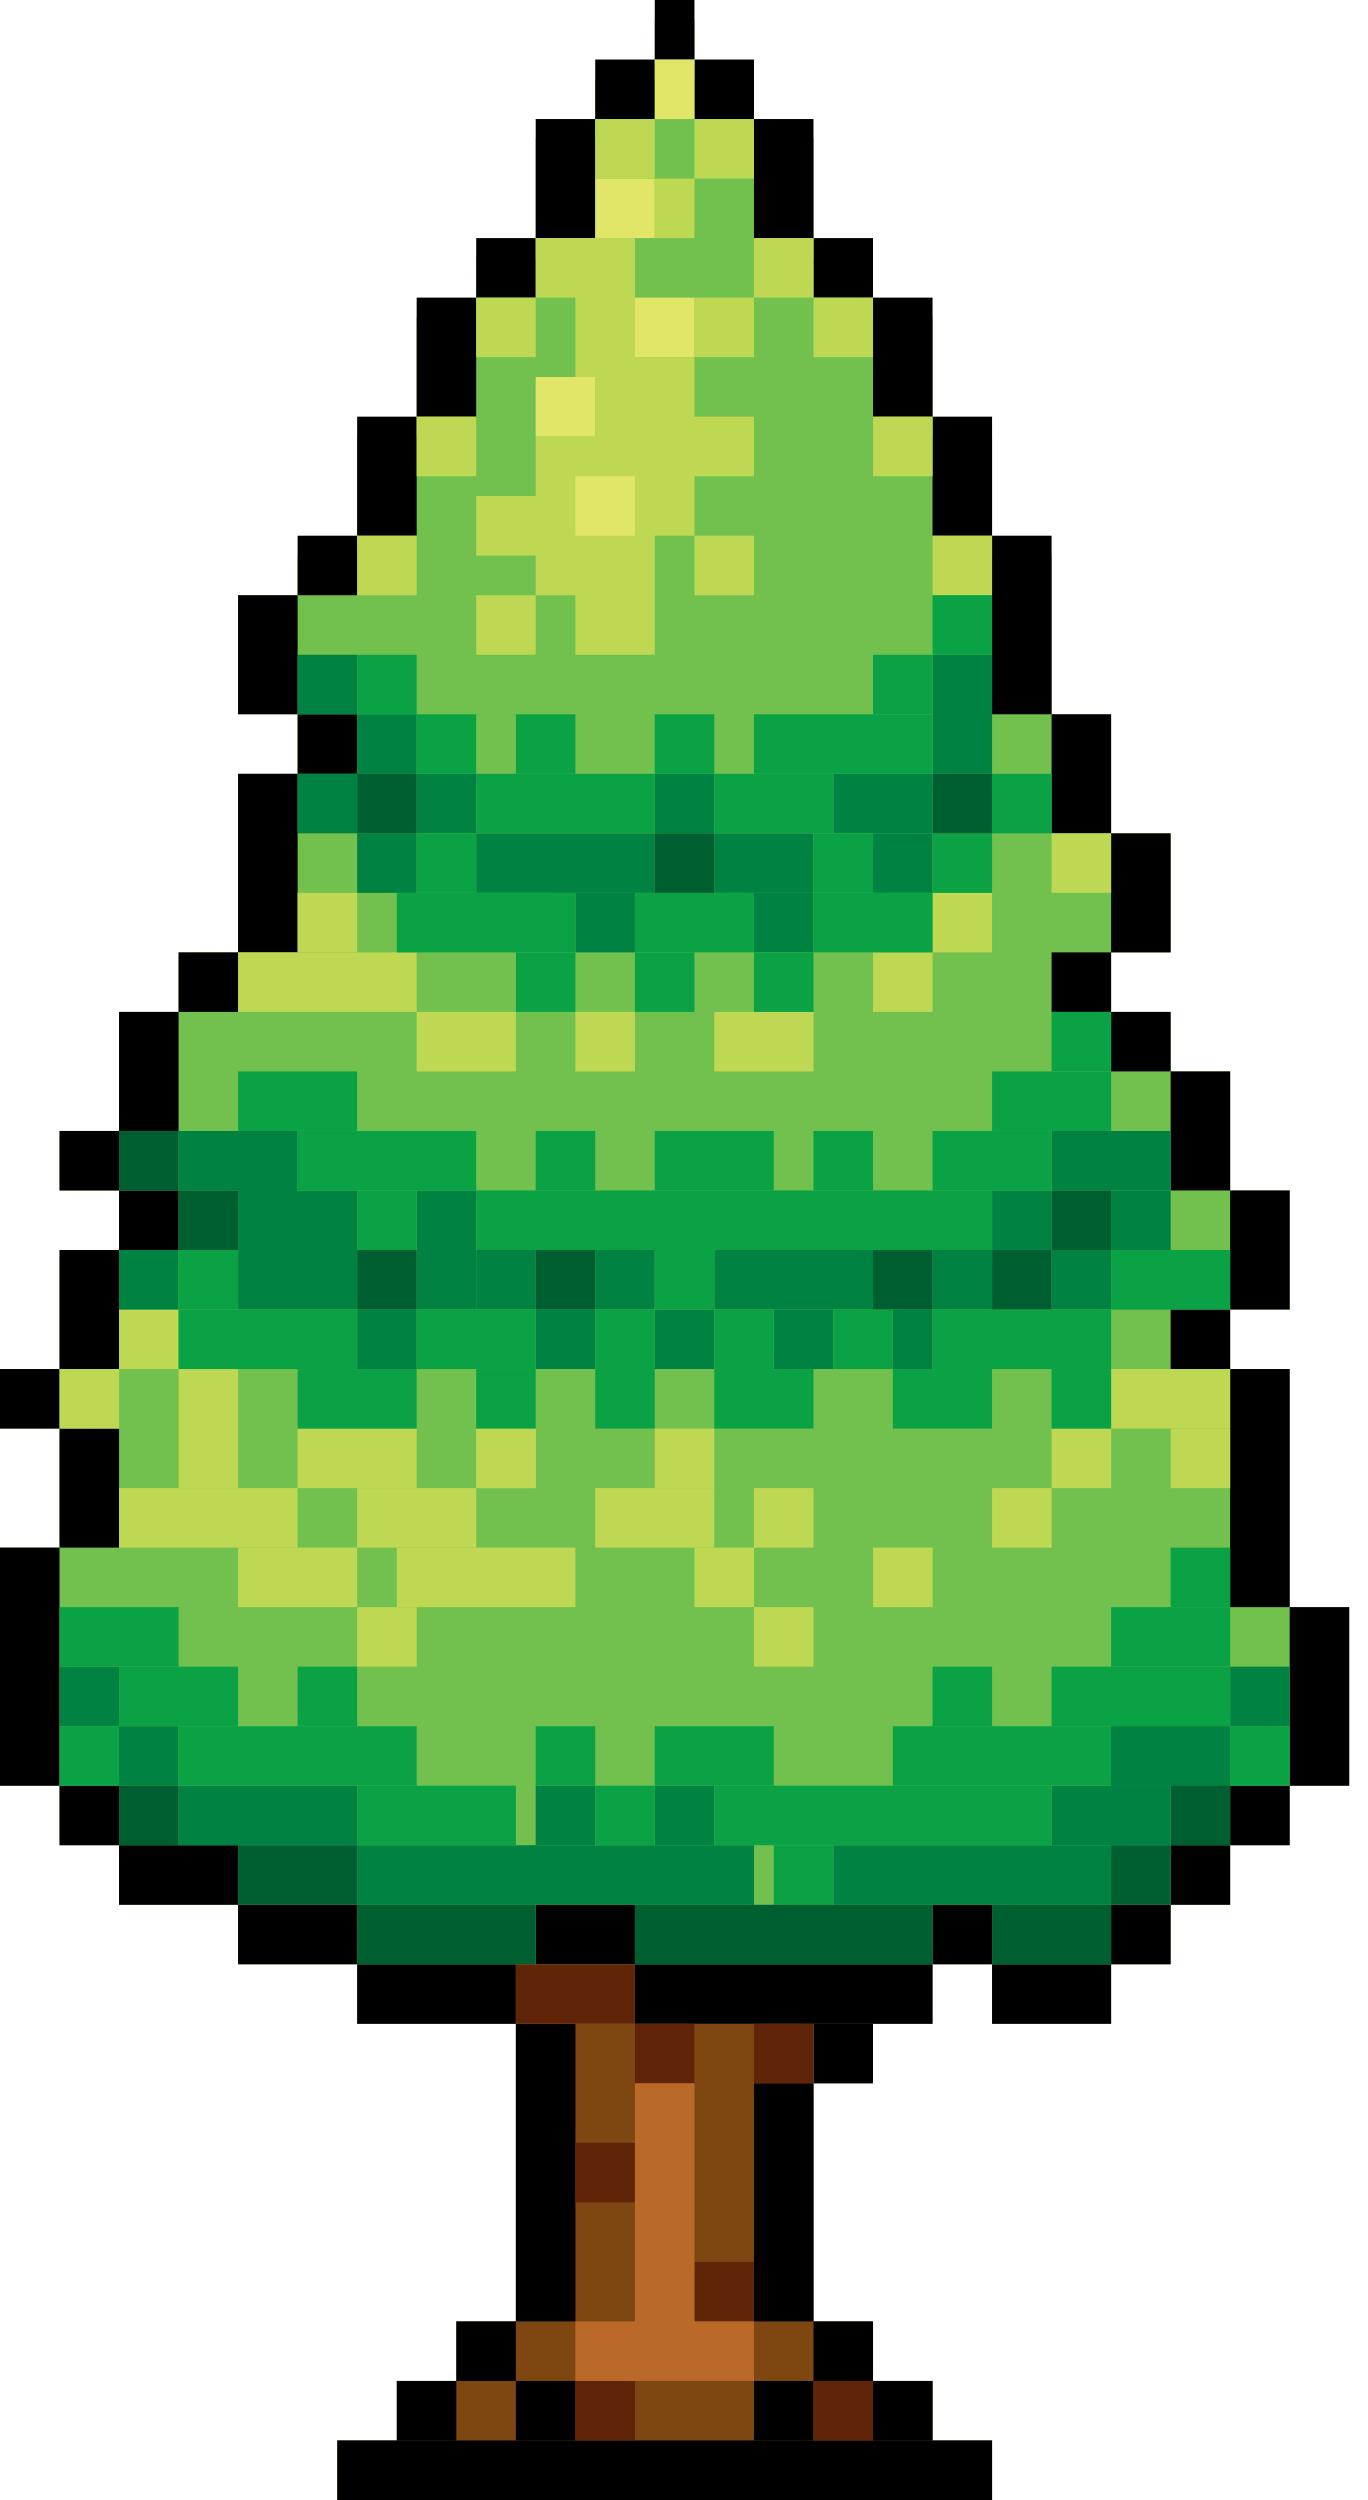
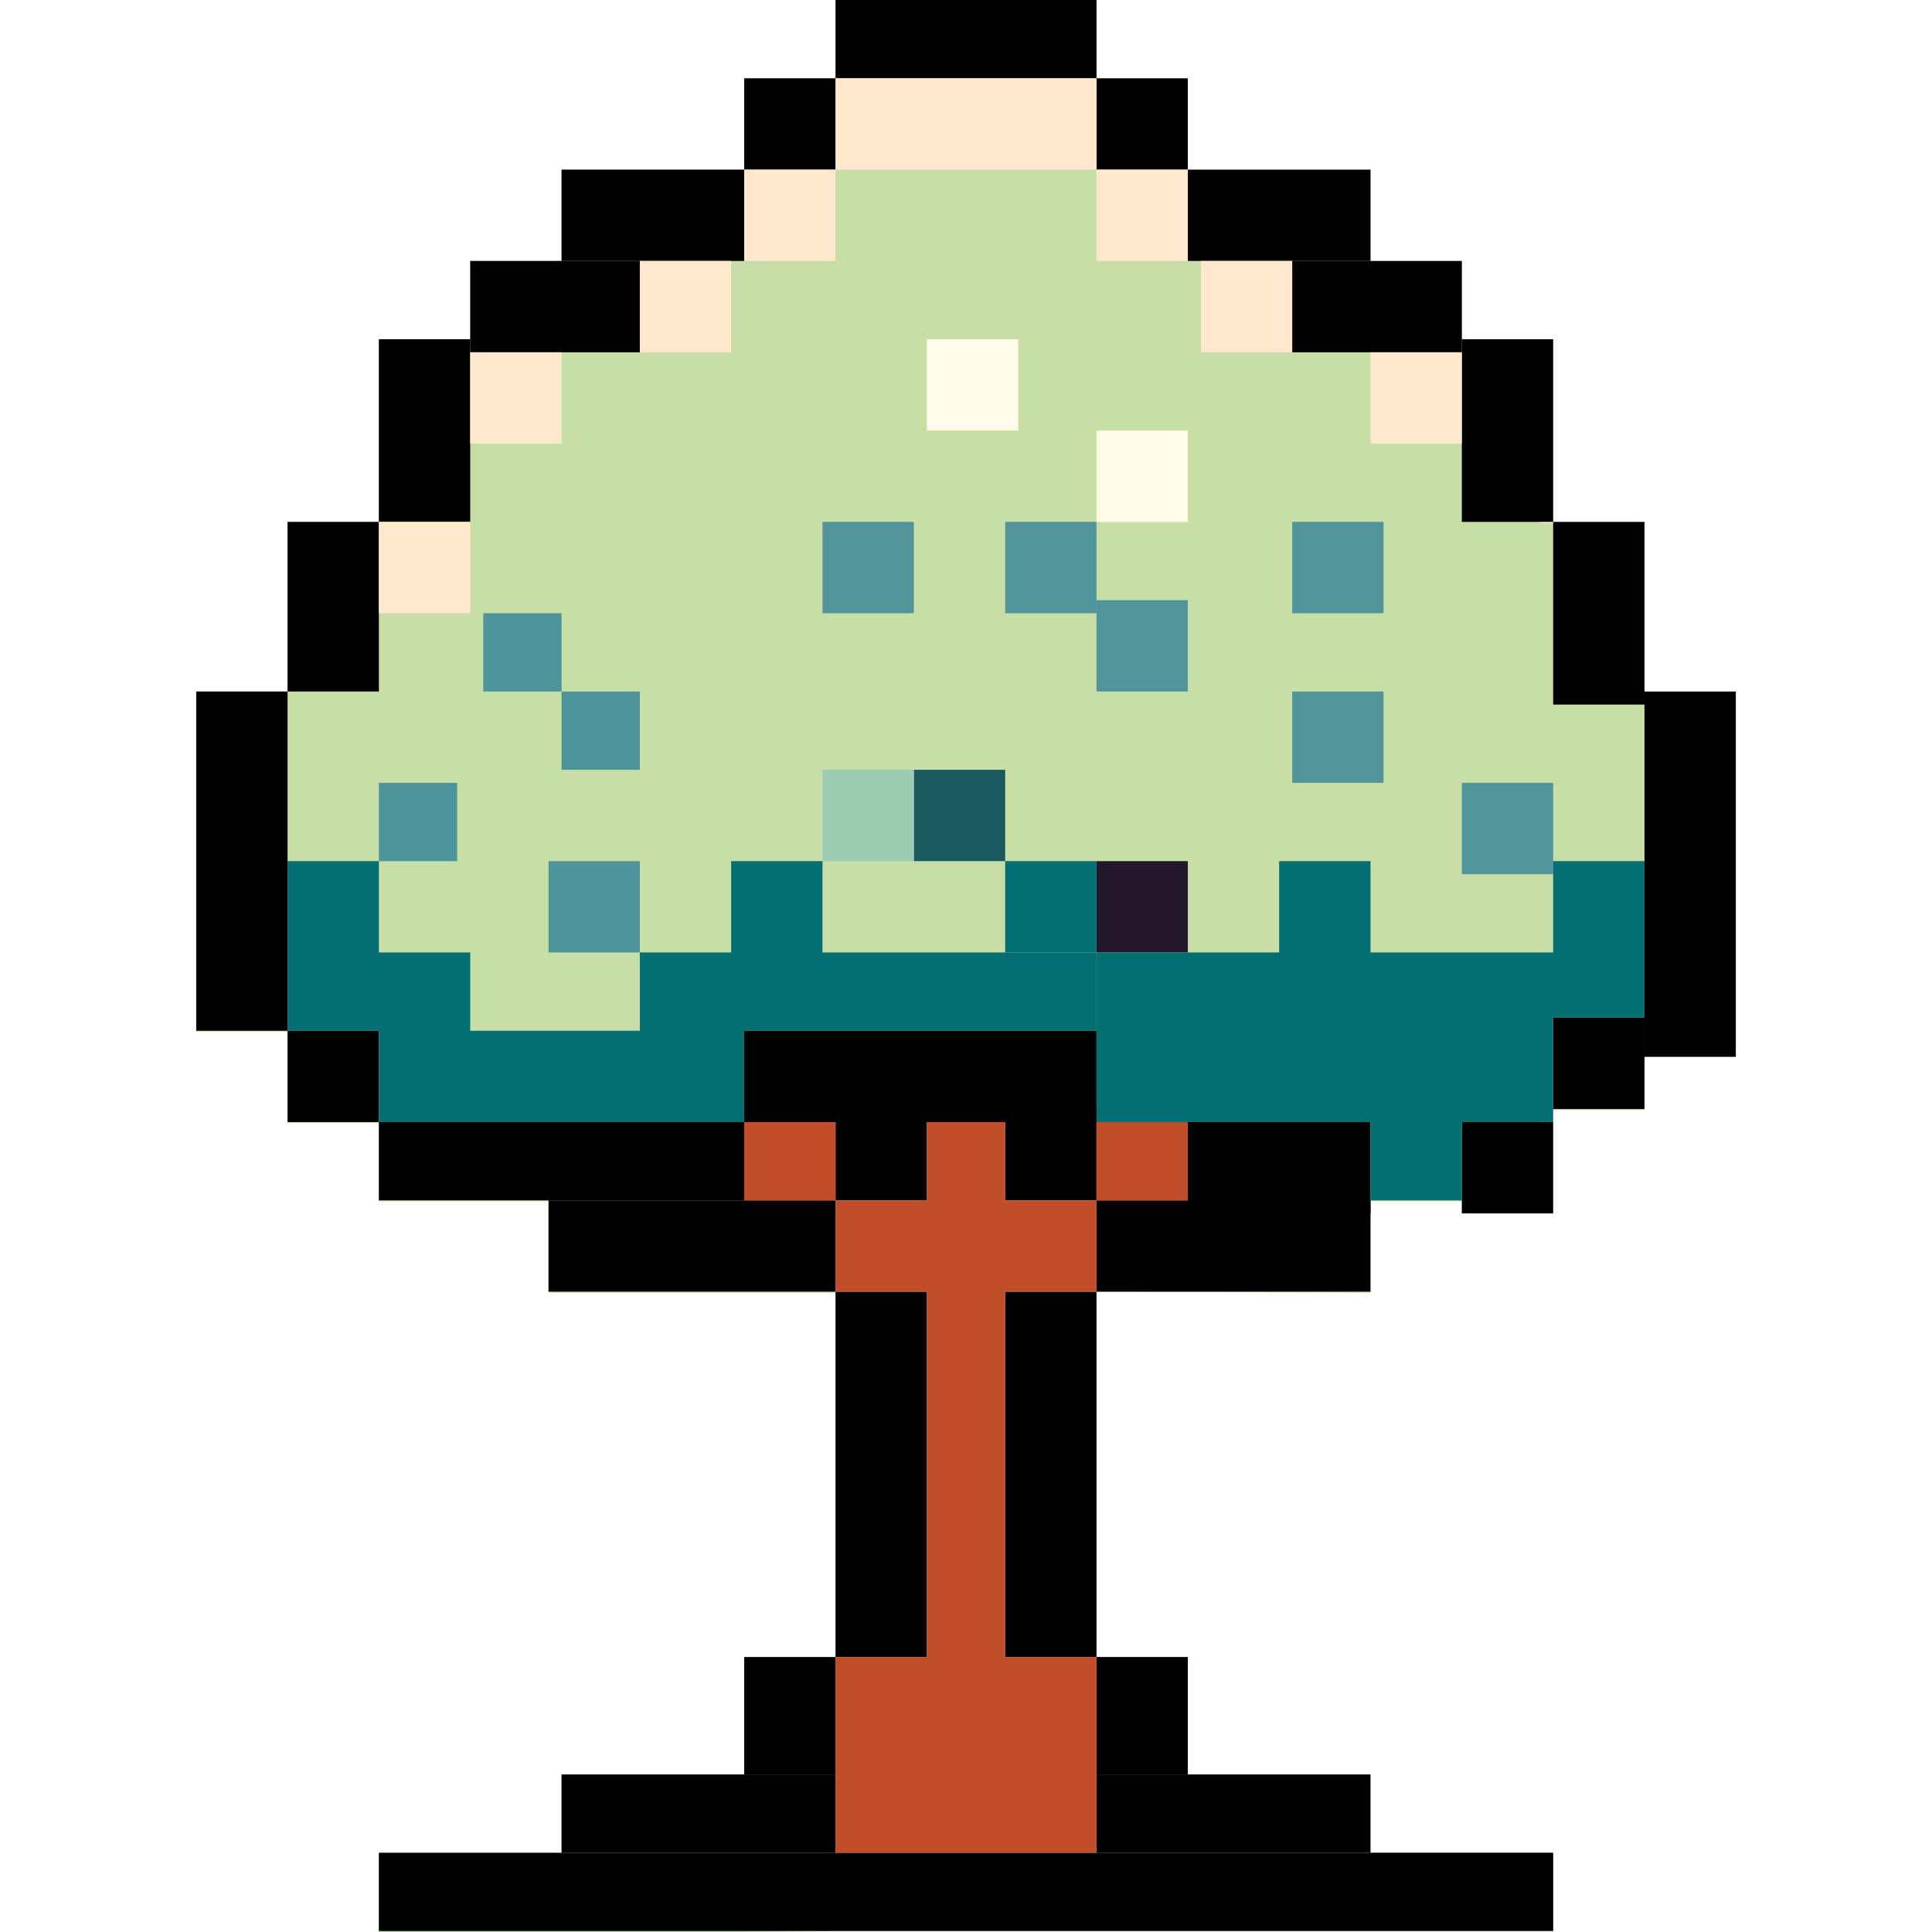
- <svg xmlns="http://www.w3.org/2000/svg" width="70" height="128" viewBox="0 0 70 128" fill="none">
-   <path d="M26.413 100.572H41.651V118.857H44.698V121.905H47.746V124.952H50.794V128H29.46H17.27V124.952H20.317V121.905H23.365V118.857H26.413V100.572Z" fill="#7E4611" />
-   <path d="M12.191 30.476H15.238V28.444H18.286V22.349H21.333V16.254H24.381V13.206H27.429V7.111H30.476V4.063H33.524V1.016H35.556V4.063H38.603V7.111H41.651V13.206H44.698V16.254H47.746V22.349H50.794V28.444H53.841V36.571H56.889V42.667H59.937V48.762H56.889V51.809H59.937V54.857H62.984V60.952H66.032V67.048H62.984V70.095H66.032V82.286H69.079V91.429H66.032V94.476H62.984V97.524H59.937V100.571H56.889V103.619H50.794V100.571H47.746V103.619H44.698V106.667H41.651V103.619H27.429H18.286V100.571H12.191V97.524H6.095V94.476H3.048V91.429H0V79.238H3.048V73.143H0V70.095H3.048V64H6.095V60.952H3.048V57.905H6.095V51.809H9.143V48.762H12.191V39.619H15.238V36.571H12.191V30.476Z" fill="#72C14E" />
-   <rect x="33.524" width="2.032" height="3.048" fill="black" />
-   <rect x="27.428" y="6.095" width="3.048" height="6.095" fill="black" />
-   <rect x="24.381" y="12.19" width="3.048" height="3.048" fill="black" />
-   <rect x="15.238" y="36.572" width="3.048" height="3.048" fill="black" />
-   <rect x="12.19" y="39.619" width="3.048" height="9.143" fill="black" />
-   <rect x="9.143" y="48.762" width="3.048" height="3.048" fill="black" />
-   <rect x="6.095" y="51.81" width="3.048" height="6.095" fill="black" />
-   <rect x="3.048" y="57.905" width="3.048" height="3.048" fill="black" />
-   <rect x="6.095" y="60.952" width="3.048" height="3.048" fill="black" />
-   <rect x="3.048" y="64" width="3.048" height="6.095" fill="black" />
-   <rect y="70.095" width="3.048" height="3.048" fill="black" />
-   <rect x="3.048" y="73.143" width="3.048" height="6.095" fill="black" />
-   <rect y="79.238" width="3.048" height="12.191" fill="black" />
-   <rect x="3.048" y="91.428" width="3.048" height="3.048" fill="black" />
-   <rect x="23.365" y="118.857" width="3.048" height="3.048" fill="black" />
-   <rect x="38.603" y="121.905" width="3.048" height="3.048" fill="black" />
-   <rect x="26.413" y="121.905" width="3.048" height="3.048" fill="black" />
-   <rect x="50.794" y="100.572" width="6.095" height="3.048" fill="black" />
-   <rect x="32.508" y="100.572" width="15.238" height="3.048" fill="black" />
-   <rect x="27.428" y="97.524" width="5.079" height="3.048" fill="black" />
-   <rect x="47.746" y="97.524" width="3.048" height="3.048" fill="black" />
-   <rect x="66.032" y="82.286" width="3.048" height="9.143" fill="black" />
-   <rect x="50.794" y="27.428" width="3.048" height="9.143" fill="black" />
-   <rect x="47.746" y="21.333" width="3.048" height="6.095" fill="black" />
-   <rect x="44.699" y="15.238" width="3.048" height="6.095" fill="black" />
-   <rect x="53.841" y="36.572" width="3.048" height="6.095" fill="black" />
-   <rect x="62.984" y="60.952" width="3.048" height="6.095" fill="black" />
-   <rect x="59.937" y="54.857" width="3.048" height="6.095" fill="black" />
-   <rect x="56.889" y="42.667" width="3.048" height="6.095" fill="black" />
-   <rect x="62.984" y="70.095" width="3.048" height="12.191" fill="black" />
-   <rect x="62.984" y="91.428" width="3.048" height="3.048" fill="black" />
-   <rect x="59.937" y="67.048" width="3.048" height="3.048" fill="black" />
-   <rect x="53.841" y="48.762" width="3.048" height="3.048" fill="black" />
-   <rect x="56.889" y="51.81" width="3.048" height="3.048" fill="black" />
-   <rect x="59.937" y="94.476" width="3.048" height="3.048" fill="black" />
-   <rect x="56.889" y="97.524" width="3.048" height="3.048" fill="black" />
-   <rect x="41.651" y="103.619" width="3.048" height="3.048" fill="black" />
-   <rect x="41.651" y="118.857" width="3.048" height="3.048" fill="black" />
-   <rect x="44.699" y="121.905" width="3.048" height="3.048" fill="black" />
-   <rect x="17.27" y="124.952" width="33.524" height="3.048" fill="black" />
-   <rect x="20.317" y="121.905" width="3.048" height="3.048" fill="black" />
-   <rect x="6.095" y="94.476" width="6.095" height="3.048" fill="black" />
-   <rect x="12.19" y="97.524" width="6.095" height="3.048" fill="black" />
-   <rect x="18.286" y="100.572" width="8.127" height="3.048" fill="black" />
-   <rect x="26.413" y="103.619" width="3.048" height="15.238" fill="black" />
-   <rect x="38.603" y="106.667" width="3.048" height="12.191" fill="black" />
-   <rect x="12.19" y="30.476" width="3.048" height="6.095" fill="black" />
-   <rect x="15.238" y="27.428" width="3.048" height="3.048" fill="black" />
-   <rect x="18.286" y="21.333" width="3.048" height="6.095" fill="black" />
-   <rect x="21.333" y="15.238" width="3.048" height="6.095" fill="black" />
-   <rect x="41.651" y="12.19" width="3.048" height="3.048" fill="black" />
-   <rect x="38.603" y="6.095" width="3.048" height="6.095" fill="black" />
-   <rect x="35.556" y="3.048" width="3.048" height="3.048" fill="black" />
-   <rect x="30.476" y="3.048" width="3.048" height="3.048" fill="black" />
-   <rect x="33.524" y="3.048" width="2.032" height="3.048" fill="#E1E668" />
-   <rect x="30.476" y="9.143" width="3.048" height="3.048" fill="#E1E668" />
-   <rect x="30.476" y="6.095" width="3.048" height="3.048" fill="#BED853" />
-   <rect x="33.524" y="9.143" width="2.032" height="3.048" fill="#BED853" />
-   <rect x="35.556" y="15.238" width="3.048" height="3.048" fill="#BED853" />
-   <rect x="24.381" y="15.238" width="3.048" height="3.048" fill="#BED853" />
-   <rect x="21.333" y="21.333" width="3.048" height="3.048" fill="#BED853" />
-   <rect x="18.286" y="27.428" width="3.048" height="3.048" fill="#BED853" />
-   <rect x="24.381" y="30.476" width="3.048" height="3.048" fill="#BED853" />
-   <rect x="15.238" y="45.714" width="3.048" height="3.048" fill="#BED853" />
-   <rect x="29.46" y="51.81" width="3.048" height="3.048" fill="#BED853" />
-   <rect x="6.095" y="67.048" width="3.048" height="3.048" fill="#BED853" />
-   <rect x="24.381" y="73.143" width="3.048" height="3.048" fill="#BED853" />
-   <rect x="24.381" y="73.143" width="3.048" height="3.048" fill="#BED853" />
-   <rect x="50.794" y="76.19" width="3.048" height="3.048" fill="#BED853" />
-   <rect x="56.889" y="70.095" width="6.095" height="3.048" fill="#BED853" />
-   <rect x="59.937" y="73.143" width="3.048" height="3.048" fill="#BED853" />
-   <rect x="53.841" y="73.143" width="3.048" height="3.048" fill="#BED853" />
-   <rect x="44.699" y="79.238" width="3.048" height="3.048" fill="#BED853" />
-   <rect x="38.603" y="82.286" width="3.048" height="3.048" fill="#BED853" />
-   <rect x="35.556" y="79.238" width="3.048" height="3.048" fill="#BED853" />
-   <rect x="38.603" y="76.19" width="3.048" height="3.048" fill="#BED853" />
-   <rect x="33.524" y="73.143" width="3.048" height="3.048" fill="#BED853" />
-   <rect x="15.238" y="73.143" width="6.095" height="3.048" fill="#BED853" />
-   <rect x="20.317" y="79.238" width="9.143" height="3.048" fill="#BED853" />
-   <rect x="18.286" y="76.19" width="6.095" height="3.048" fill="#BED853" />
-   <rect x="30.476" y="76.19" width="6.095" height="3.048" fill="#BED853" />
-   <rect x="18.286" y="82.286" width="3.048" height="3.048" fill="#BED853" />
-   <rect x="12.19" y="79.238" width="6.095" height="3.048" fill="#BED853" />
-   <rect x="9.143" y="70.095" width="3.048" height="6.095" fill="#BED853" />
-   <rect x="6.095" y="76.19" width="9.143" height="3.048" fill="#BED853" />
-   <rect x="3.048" y="70.095" width="3.048" height="3.048" fill="#BED853" />
-   <rect x="44.699" y="48.762" width="3.048" height="3.048" fill="#BED853" />
-   <rect x="47.746" y="45.714" width="3.048" height="3.048" fill="#BED853" />
-   <rect x="53.841" y="42.667" width="3.048" height="3.048" fill="#BED853" />
-   <rect x="12.19" y="48.762" width="9.143" height="3.048" fill="#BED853" />
-   <rect x="21.333" y="51.81" width="5.079" height="3.048" fill="#BED853" />
-   <rect x="36.572" y="51.81" width="5.079" height="3.048" fill="#BED853" />
-   <rect x="35.556" y="27.428" width="3.048" height="3.048" fill="#BED853" />
-   <path d="M27.428 12.19H32.508V15.238V18.286H35.556V21.333H38.603V24.381H35.556V27.428H33.524V33.524H29.46V30.476H27.428V28.444H24.381V25.397H27.428V22.349H30.476V19.302H29.46V15.238H27.428V12.19Z" fill="#BED853" />
-   <rect x="47.746" y="27.428" width="3.048" height="3.048" fill="#BED853" />
-   <rect x="44.699" y="21.333" width="3.048" height="3.048" fill="#BED853" />
-   <rect x="41.651" y="15.238" width="3.048" height="3.048" fill="#BED853" />
-   <rect x="38.603" y="12.19" width="3.048" height="3.048" fill="#BED853" />
-   <rect x="35.556" y="6.095" width="3.048" height="3.048" fill="#BED853" />
-   <rect x="29.46" y="24.381" width="3.048" height="3.048" fill="#E1E668" />
-   <rect x="27.428" y="19.302" width="3.048" height="3.048" fill="#E1E668" />
-   <rect x="32.508" y="15.238" width="3.048" height="3.048" fill="#E1E668" />
-   <rect x="15.238" y="33.524" width="3.048" height="3.048" fill="#008242" />
-   <rect x="42.667" y="39.619" width="5.079" height="3.048" fill="#008242" />
-   <rect x="29.46" y="45.714" width="3.048" height="3.048" fill="#008242" />
-   <rect x="44.699" y="42.667" width="3.048" height="3.048" fill="#008242" />
-   <rect x="33.524" y="39.619" width="3.048" height="3.048" fill="#008242" />
-   <rect x="38.603" y="45.714" width="3.048" height="3.048" fill="#008242" />
-   <rect x="47.746" y="33.524" width="3.048" height="6.095" fill="#008242" />
-   <rect x="36.572" y="42.667" width="5.079" height="3.048" fill="#008242" />
-   <rect x="24.381" y="42.667" width="9.143" height="3.048" fill="#008242" />
-   <rect x="21.333" y="39.619" width="3.048" height="3.048" fill="#008242" />
-   <rect x="18.286" y="42.667" width="3.048" height="3.048" fill="#008242" />
-   <rect x="18.286" y="67.048" width="3.048" height="3.048" fill="#008242" />
-   <rect x="3.048" y="85.333" width="3.048" height="3.048" fill="#008242" />
-   <rect x="6.095" y="88.381" width="3.048" height="3.048" fill="#008242" />
-   <rect x="9.143" y="91.428" width="9.143" height="3.048" fill="#008242" />
-   <rect x="18.286" y="94.476" width="20.317" height="3.048" fill="#008242" />
-   <rect x="42.667" y="94.476" width="14.222" height="3.048" fill="#008242" />
-   <rect x="53.841" y="91.428" width="6.095" height="3.048" fill="#008242" />
-   <rect x="56.889" y="88.381" width="6.095" height="3.048" fill="#008242" />
-   <rect x="56.889" y="88.381" width="6.095" height="3.048" fill="#008242" />
-   <rect x="62.984" y="85.333" width="3.048" height="3.048" fill="#008242" />
-   <rect x="33.524" y="91.428" width="3.048" height="3.048" fill="#008242" />
-   <rect x="27.428" y="91.428" width="3.048" height="3.048" fill="#008242" />
-   <rect x="6.095" y="64" width="3.048" height="3.048" fill="#008242" />
-   <rect x="27.428" y="67.048" width="3.048" height="3.048" fill="#008242" />
-   <rect x="45.714" y="67.048" width="2.032" height="3.048" fill="#008242" />
-   <rect x="39.619" y="67.048" width="3.048" height="3.048" fill="#008242" />
-   <rect x="50.794" y="60.952" width="3.048" height="3.048" fill="#008242" />
-   <rect x="53.841" y="57.905" width="6.095" height="3.048" fill="#008242" />
-   <rect x="56.889" y="60.952" width="3.048" height="3.048" fill="#008242" />
-   <rect x="53.841" y="64" width="3.048" height="3.048" fill="#008242" />
-   <rect x="47.746" y="64" width="3.048" height="3.048" fill="#008242" />
-   <rect x="36.572" y="64" width="8.127" height="3.048" fill="#008242" />
-   <rect x="33.524" y="67.048" width="3.048" height="3.048" fill="#008242" />
-   <rect x="30.476" y="64" width="3.048" height="3.048" fill="#008242" />
-   <rect x="24.381" y="64" width="3.048" height="3.048" fill="#008242" />
-   <rect x="21.333" y="60.952" width="3.048" height="6.095" fill="#008242" />
-   <rect x="18.286" y="36.572" width="3.048" height="3.048" fill="#008242" />
-   <path d="M9.143 57.905H15.238V60.952H18.286V67.048H12.19V60.952H9.143V57.905Z" fill="#008242" />
-   <rect x="15.238" y="39.619" width="3.048" height="3.048" fill="#008242" />
-   <rect x="18.286" y="33.524" width="3.048" height="3.048" fill="#0BA245" />
-   <rect x="21.333" y="36.572" width="3.048" height="3.048" fill="#0BA245" />
-   <rect x="36.572" y="39.619" width="6.095" height="3.048" fill="#0BA245" />
-   <rect x="38.603" y="36.572" width="9.143" height="3.048" fill="#0BA245" />
-   <rect x="33.524" y="36.572" width="3.048" height="3.048" fill="#0BA245" />
-   <rect x="44.699" y="33.524" width="3.048" height="3.048" fill="#0BA245" />
-   <rect x="47.746" y="30.476" width="3.048" height="3.048" fill="#0BA245" />
-   <rect x="41.651" y="45.714" width="6.095" height="3.048" fill="#0BA245" />
-   <rect x="47.746" y="42.667" width="3.048" height="3.048" fill="#0BA245" />
-   <rect x="32.508" y="45.714" width="6.095" height="3.048" fill="#0BA245" />
-   <rect x="41.651" y="42.667" width="3.048" height="3.048" fill="#0BA245" />
-   <rect x="38.603" y="48.762" width="3.048" height="3.048" fill="#0BA245" />
-   <rect x="32.508" y="48.762" width="3.048" height="3.048" fill="#0BA245" />
-   <rect x="26.413" y="48.762" width="3.048" height="3.048" fill="#0BA245" />
-   <rect x="50.794" y="39.619" width="3.048" height="3.048" fill="#0BA245" />
-   <rect x="26.413" y="36.572" width="3.048" height="3.048" fill="#0BA245" />
-   <rect x="21.333" y="42.667" width="3.048" height="3.048" fill="#0BA245" />
-   <rect x="24.381" y="39.619" width="9.143" height="3.048" fill="#0BA245" />
-   <rect x="20.317" y="45.714" width="9.143" height="3.048" fill="#0BA245" />
-   <rect x="15.238" y="57.905" width="9.143" height="3.048" fill="#0BA245" />
-   <rect x="12.19" y="54.857" width="6.095" height="3.048" fill="#0BA245" />
-   <rect x="33.524" y="57.905" width="6.095" height="3.048" fill="#0BA245" />
-   <rect x="27.428" y="57.905" width="3.048" height="3.048" fill="#0BA245" />
-   <rect x="9.143" y="64" width="3.048" height="3.048" fill="#0BA245" />
-   <rect x="42.667" y="67.048" width="3.048" height="3.048" fill="#0BA245" />
-   <rect x="24.381" y="70.095" width="3.048" height="3.048" fill="#0BA245" />
-   <rect x="36.572" y="67.048" width="3.048" height="3.048" fill="#0BA245" />
-   <rect x="47.746" y="67.048" width="9.143" height="3.048" fill="#0BA245" />
-   <rect x="53.841" y="70.095" width="3.048" height="3.048" fill="#0BA245" />
-   <rect x="45.714" y="70.095" width="5.079" height="3.048" fill="#0BA245" />
-   <rect x="36.572" y="70.095" width="5.079" height="3.048" fill="#0BA245" />
-   <rect x="30.476" y="67.048" width="3.048" height="6.095" fill="#0BA245" />
-   <rect x="9.143" y="67.048" width="9.143" height="3.048" fill="#0BA245" />
-   <rect x="15.238" y="70.095" width="6.095" height="3.048" fill="#0BA245" />
-   <rect x="3.048" y="82.286" width="6.095" height="3.048" fill="#0BA245" />
-   <rect x="15.238" y="85.333" width="3.048" height="3.048" fill="#0BA245" />
-   <rect x="27.428" y="88.381" width="3.048" height="3.048" fill="#0BA245" />
-   <rect x="30.476" y="91.428" width="3.048" height="3.048" fill="#0BA245" />
-   <rect x="3.048" y="88.381" width="3.048" height="3.048" fill="#0BA245" />
-   <rect x="62.984" y="88.381" width="3.048" height="3.048" fill="#0BA245" />
-   <rect x="59.937" y="79.238" width="3.048" height="3.048" fill="#0BA245" />
-   <rect x="47.746" y="85.333" width="3.048" height="3.048" fill="#0BA245" />
-   <rect x="39.619" y="94.476" width="3.048" height="3.048" fill="#0BA245" />
-   <rect x="9.143" y="88.381" width="12.191" height="3.048" fill="#0BA245" />
-   <rect x="18.286" y="91.428" width="8.127" height="3.048" fill="#0BA245" />
-   <rect x="33.524" y="88.381" width="6.095" height="3.048" fill="#0BA245" />
-   <rect x="56.889" y="82.286" width="6.095" height="3.048" fill="#0BA245" />
-   <rect x="36.572" y="91.428" width="17.27" height="3.048" fill="#0BA245" />
-   <rect x="45.714" y="88.381" width="11.175" height="3.048" fill="#0BA245" />
-   <rect x="53.841" y="85.333" width="9.143" height="3.048" fill="#0BA245" />
-   <rect x="6.095" y="85.333" width="6.095" height="3.048" fill="#0BA245" />
-   <rect x="21.333" y="67.048" width="6.095" height="3.048" fill="#0BA245" />
-   <rect x="56.889" y="64" width="6.095" height="3.048" fill="#0BA245" />
-   <rect x="33.524" y="64" width="3.048" height="3.048" fill="#0BA245" />
-   <rect x="18.286" y="60.952" width="3.048" height="3.048" fill="#0BA245" />
-   <rect x="41.651" y="57.905" width="3.048" height="3.048" fill="#0BA245" />
-   <rect x="53.841" y="51.81" width="3.048" height="3.048" fill="#0BA245" />
-   <rect x="47.746" y="57.905" width="6.095" height="3.048" fill="#0BA245" />
-   <rect x="24.381" y="60.952" width="26.413" height="3.048" fill="#0BA245" />
-   <rect x="50.794" y="54.857" width="6.095" height="3.048" fill="#0BA245" />
-   <rect x="18.286" y="39.619" width="3.048" height="3.048" fill="#005F31" />
-   <rect x="33.524" y="42.667" width="3.048" height="3.048" fill="#005F31" />
-   <rect x="47.746" y="39.619" width="3.048" height="3.048" fill="#005F31" />
-   <rect x="53.841" y="60.952" width="3.048" height="3.048" fill="#005F31" />
-   <rect x="50.794" y="64" width="3.048" height="3.048" fill="#005F31" />
-   <rect x="27.428" y="64" width="3.048" height="3.048" fill="#005F31" />
-   <rect x="18.286" y="64" width="3.048" height="3.048" fill="#005F31" />
-   <rect x="9.143" y="60.952" width="3.048" height="3.048" fill="#005F31" />
-   <rect x="6.095" y="57.905" width="3.048" height="3.048" fill="#005F31" />
-   <rect x="6.095" y="91.428" width="3.048" height="3.048" fill="#005F31" />
-   <rect x="18.286" y="97.524" width="9.143" height="3.048" fill="#005F31" />
-   <rect x="32.508" y="97.524" width="15.238" height="3.048" fill="#005F31" />
-   <rect x="50.794" y="97.524" width="6.095" height="3.048" fill="#005F31" />
-   <rect x="56.889" y="94.476" width="3.048" height="3.048" fill="#005F31" />
-   <rect x="59.937" y="91.428" width="3.048" height="3.048" fill="#005F31" />
-   <rect x="12.19" y="94.476" width="6.095" height="3.048" fill="#005F31" />
-   <rect x="44.699" y="64" width="3.048" height="3.048" fill="#005F31" />
-   <rect x="26.413" y="100.572" width="6.095" height="3.048" fill="#602408" />
-   <rect x="32.508" y="103.619" width="3.048" height="3.048" fill="#602408" />
-   <rect x="38.603" y="103.619" width="3.048" height="3.048" fill="#602408" />
-   <rect x="41.651" y="121.905" width="3.048" height="3.048" fill="#602408" />
-   <rect x="29.46" y="109.714" width="3.048" height="3.048" fill="#602408" />
-   <rect x="29.46" y="121.905" width="3.048" height="3.048" fill="#602408" />
-   <rect x="35.556" y="115.81" width="3.048" height="3.048" fill="#602408" />
-   <path d="M32.508 106.667H35.555V118.857H38.603V121.905H32.508H29.46V118.857H32.508V106.667Z" fill="#BA6928" />
+ <svg xmlns="http://www.w3.org/2000/svg" width="128" height="128" viewBox="0 0 128 128" fill="none">
+   <path d="M55.357 0L72.646 0.065V5.251H78.697V11.302H90.799V17.353H96.85V22.54H102.036V34.642H108.087V45.879H115.003V69.219L108.952 69.651V73.541H102.036V79.592H90.799V85.643L72.646 85.578V109.782H78.697V117.627H90.799V122.749H102.901V127.935H73.51H55.357L49.306 128H37.204H25.102V122.813H37.204V117.627H49.306V109.847H55.357V85.643H36.34V79.592H25.102V74.405H19.051V68.354H13V45.815H19.051V34.577H25.102V22.475H31.153V17.289H37.204V11.238H49.306V5.187H55.357V0Z" fill="#C7DEA6" />
+   <rect x="55.357" width="17.289" height="5.187" fill="black" />
+   <rect x="72.645" y="5.187" width="6.051" height="6.051" fill="black" />
+   <rect x="96.85" y="74.341" width="6.051" height="6.051" fill="black" />
+   <rect x="66.594" y="73.476" width="6.051" height="6.051" fill="black" />
+   <rect x="55.357" y="73.476" width="6.051" height="6.051" fill="black" />
+   <rect x="102.901" y="67.425" width="6.051" height="6.051" fill="black" />
+   <rect x="108.952" y="45.815" width="6.051" height="24.204" fill="black" />
+   <rect x="96.85" y="22.475" width="6.051" height="12.102" fill="black" />
+   <rect x="102.901" y="34.577" width="6.051" height="12.102" fill="black" />
+   <rect x="49.306" y="5.187" width="6.051" height="6.051" fill="black" />
+   <rect x="19.051" y="68.29" width="6.051" height="6.051" fill="black" />
+   <rect x="25.102" y="74.341" width="24.204" height="5.187" fill="black" />
+   <rect x="49.306" y="68.29" width="23.34" height="6.051" fill="black" />
+   <rect x="72.645" y="79.527" width="18.153" height="6.051" fill="black" />
+   <rect x="78.697" y="74.341" width="12.102" height="6.051" fill="black" />
+   <rect x="36.34" y="79.527" width="19.017" height="6.051" fill="black" />
+   <rect x="37.204" y="117.562" width="18.153" height="5.187" fill="black" />
+   <rect x="72.645" y="117.562" width="18.153" height="5.187" fill="black" />
+   <rect x="49.306" y="109.782" width="6.051" height="7.78" fill="black" />
+   <rect x="72.645" y="109.782" width="6.051" height="7.78" fill="black" />
+   <rect x="55.357" y="85.578" width="6.051" height="24.204" fill="black" />
+   <rect x="66.594" y="85.578" width="6.051" height="24.204" fill="black" />
+   <rect x="25.102" y="122.749" width="77.799" height="5.187" fill="black" />
+   <rect x="25.102" y="22.475" width="6.051" height="12.102" fill="black" />
+   <rect x="19.051" y="34.577" width="6.051" height="11.238" fill="black" />
+   <rect x="13" y="45.815" width="6.051" height="22.475" fill="black" />
+   <rect x="37.204" y="11.238" width="12.102" height="6.051" fill="black" />
+   <rect x="31.153" y="17.289" width="11.238" height="6.051" fill="black" />
+   <rect x="85.612" y="17.289" width="11.238" height="6.051" fill="black" />
+   <rect x="78.697" y="11.238" width="12.102" height="6.051" fill="black" />
+   <path d="M19.051 57.052H25.102V63.103H31.153V68.29H42.391V63.103H48.442V57.052H54.493V63.103H72.646V68.29H49.306V74.341H31.153H25.102V68.29H19.051V57.052Z" fill="#036F72" />
+   <rect x="36.34" y="57.052" width="6.051" height="6.051" fill="#4E949B" />
+   <rect x="25.102" y="51.866" width="5.187" height="5.187" fill="#4E949B" />
+   <rect x="32.017" y="40.628" width="5.187" height="5.187" fill="#4E949B" />
+   <rect x="37.204" y="45.815" width="5.187" height="5.187" fill="#4E949B" />
+   <rect x="60.544" y="51.001" width="6.051" height="6.051" fill="#17595C" />
+   <rect x="54.493" y="34.577" width="6.051" height="6.051" fill="#51949A" />
+   <rect x="66.594" y="34.577" width="6.051" height="6.051" fill="#51949A" />
+   <rect x="72.645" y="57.052" width="6.051" height="6.051" fill="#25172A" />
+   <rect x="96.85" y="51.866" width="6.051" height="6.051" fill="#51949A" />
+   <path d="M72.645 63.103H84.748V57.052H90.799V63.103H102.901V57.052H108.952V67.425H102.901V74.341H96.85V79.527H90.799V74.341H72.645V63.103Z" fill="#036F72" />
+   <rect x="85.612" y="45.815" width="6.051" height="6.051" fill="#51949A" />
+   <rect x="85.612" y="34.577" width="6.051" height="6.051" fill="#51949A" />
+   <rect x="72.645" y="28.526" width="6.051" height="6.051" fill="#FEFBE9" />
+   <rect x="61.408" y="22.475" width="6.051" height="6.051" fill="#FEFBE9" />
+   <rect x="79.561" y="17.289" width="6.051" height="6.051" fill="#FFE8CC" />
+   <rect x="72.645" y="11.238" width="6.051" height="6.051" fill="#FFE8CC" />
+   <rect x="49.306" y="11.238" width="6.051" height="6.051" fill="#FFE8CC" />
+   <rect x="42.391" y="17.289" width="6.051" height="6.051" fill="#FFE8CC" />
+   <rect x="31.153" y="23.34" width="6.051" height="6.051" fill="#FFE8CC" />
+   <rect x="25.102" y="34.577" width="6.051" height="6.051" fill="#FFE8CC" />
+   <rect x="90.799" y="23.34" width="6.051" height="6.051" fill="#FFE8CC" />
+   <rect x="55.357" y="5.187" width="17.289" height="6.051" fill="#FFE8CC" />
+   <rect x="72.645" y="39.764" width="6.051" height="6.051" fill="#51949A" />
+   <rect x="54.493" y="51.001" width="6.051" height="6.051" fill="#9BCDB2" />
+   <rect x="66.594" y="57.052" width="6.051" height="6.051" fill="#036F72" />
+   <rect x="49.306" y="74.341" width="6.051" height="5.187" fill="#C24E29" />
+   <rect x="72.645" y="74.341" width="6.051" height="5.187" fill="#C24E29" />
+   <path d="M61.408 74.341H66.594V79.527H72.645V85.578H66.594V109.782H72.645V122.749H55.357V109.782H61.408V85.578H55.357V79.527H61.408V74.341Z" fill="#C24E29" />
</svg>
